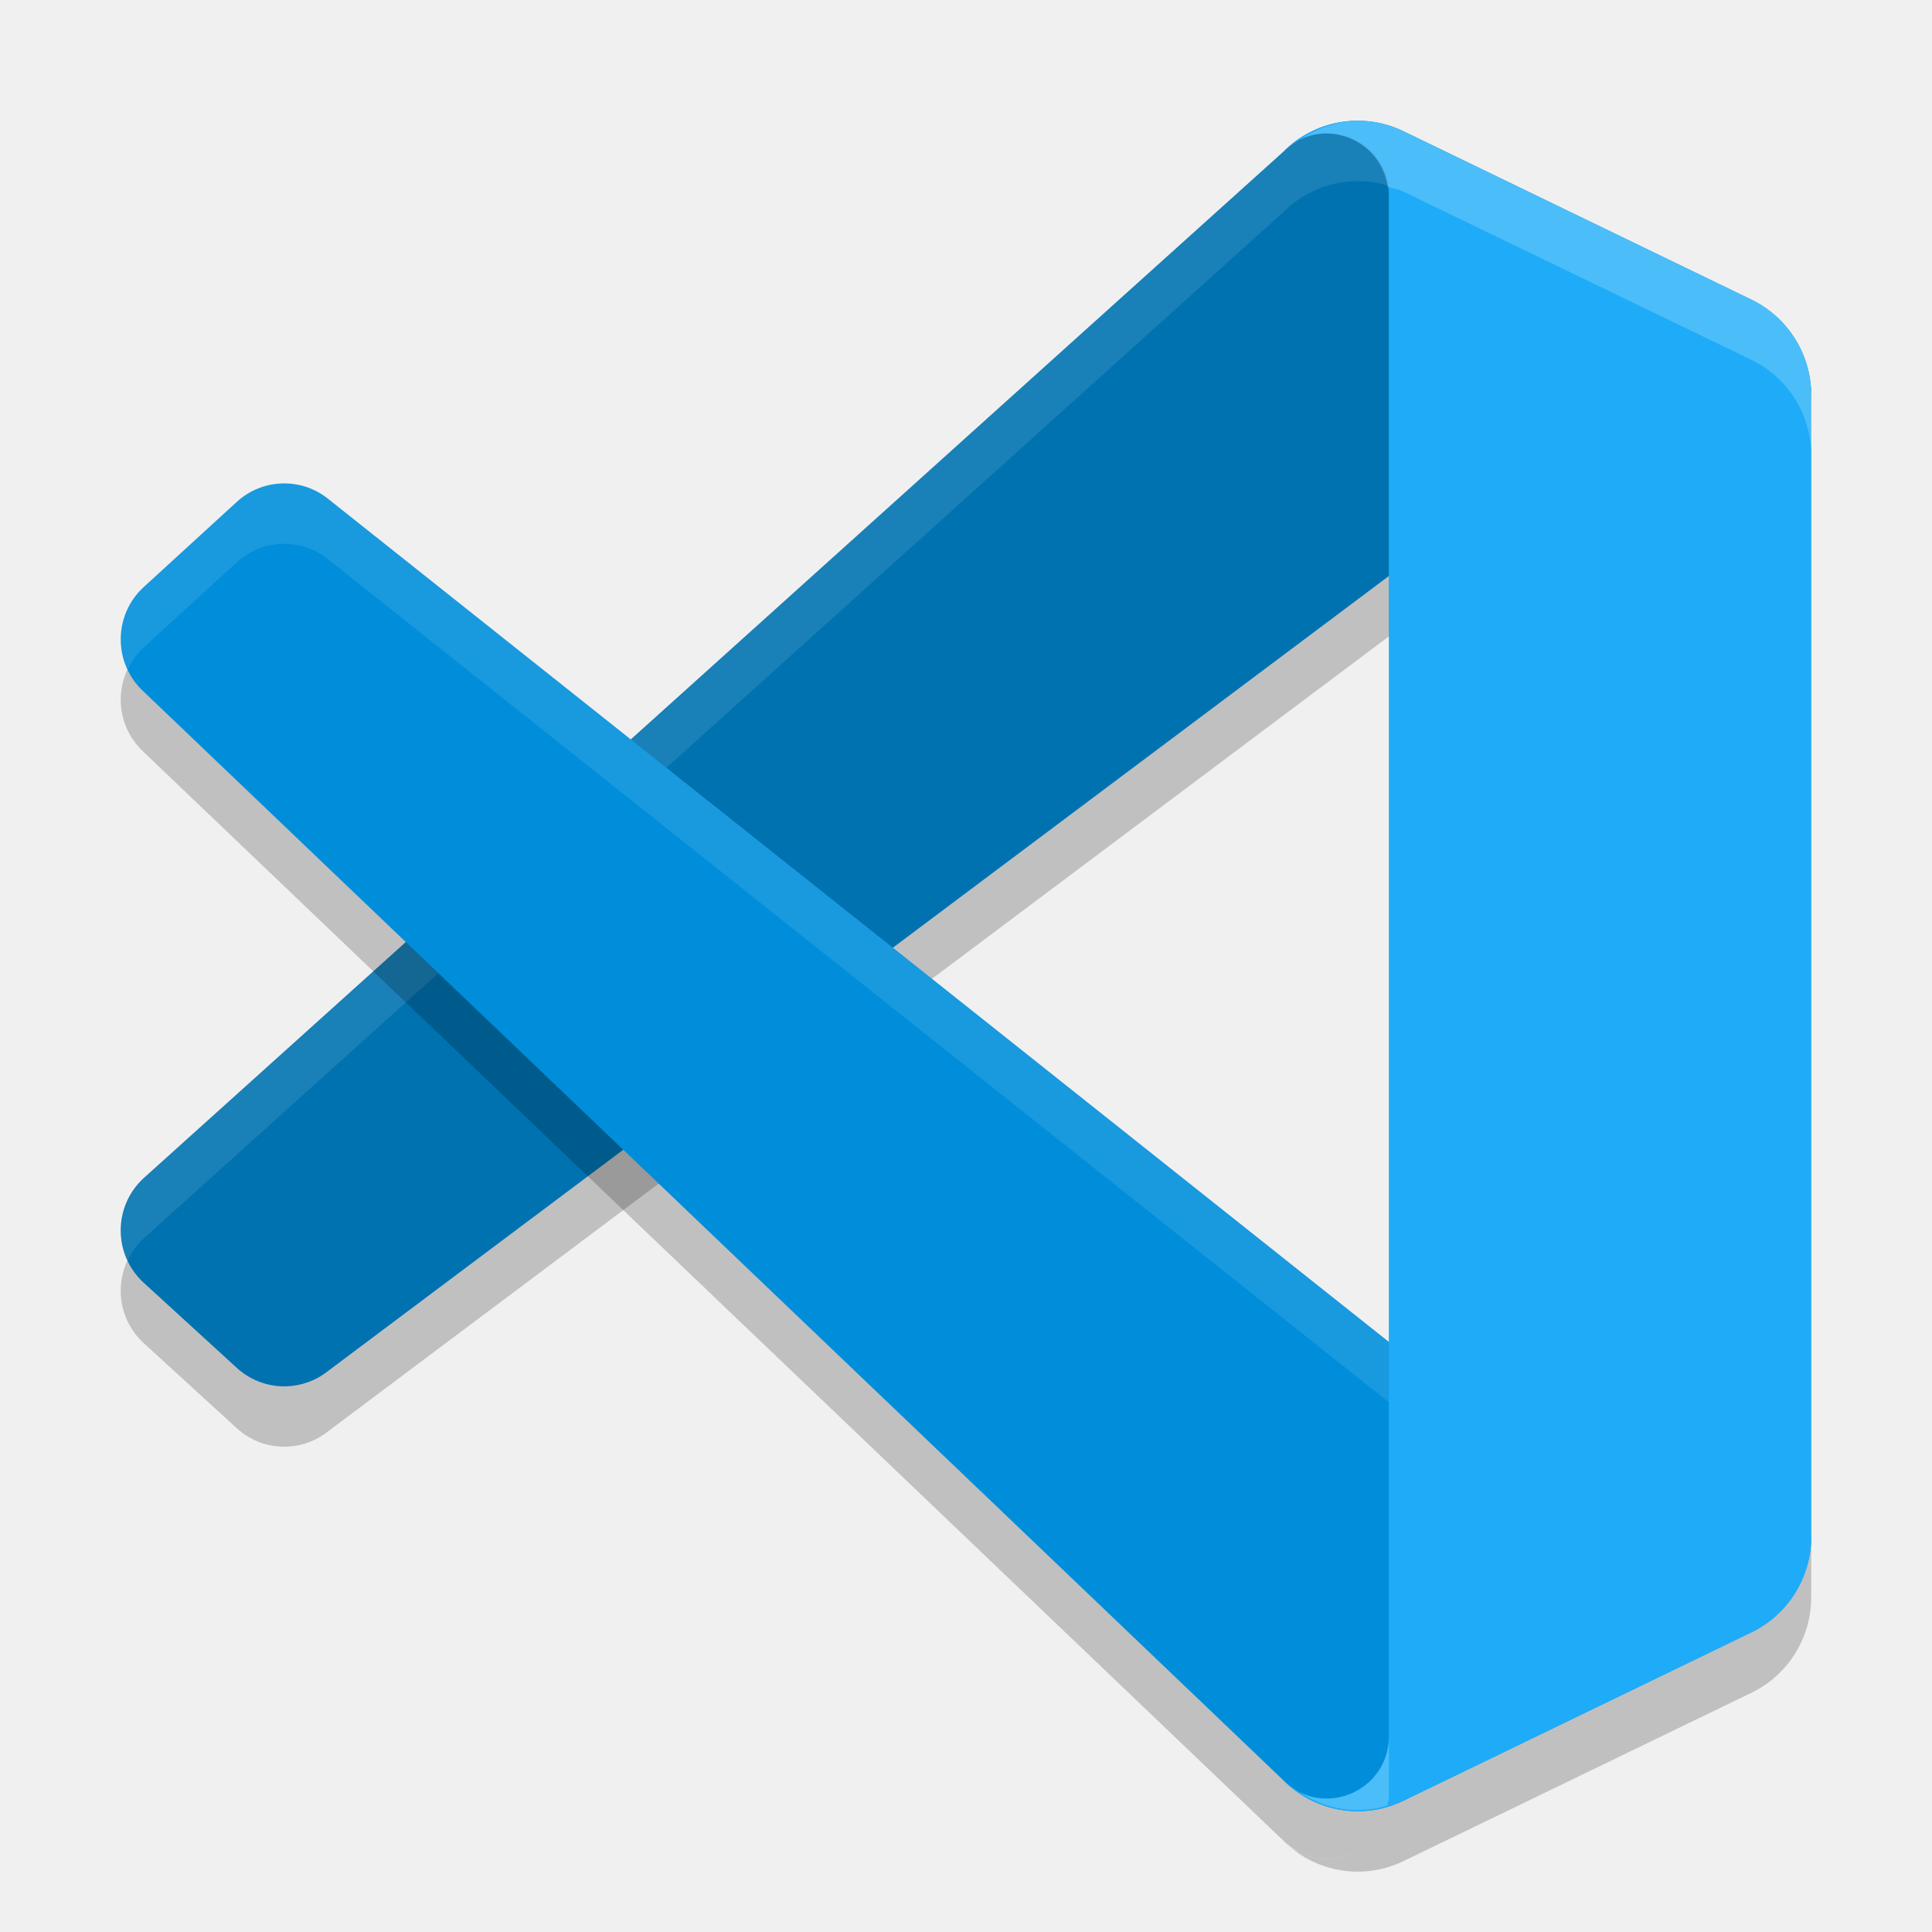
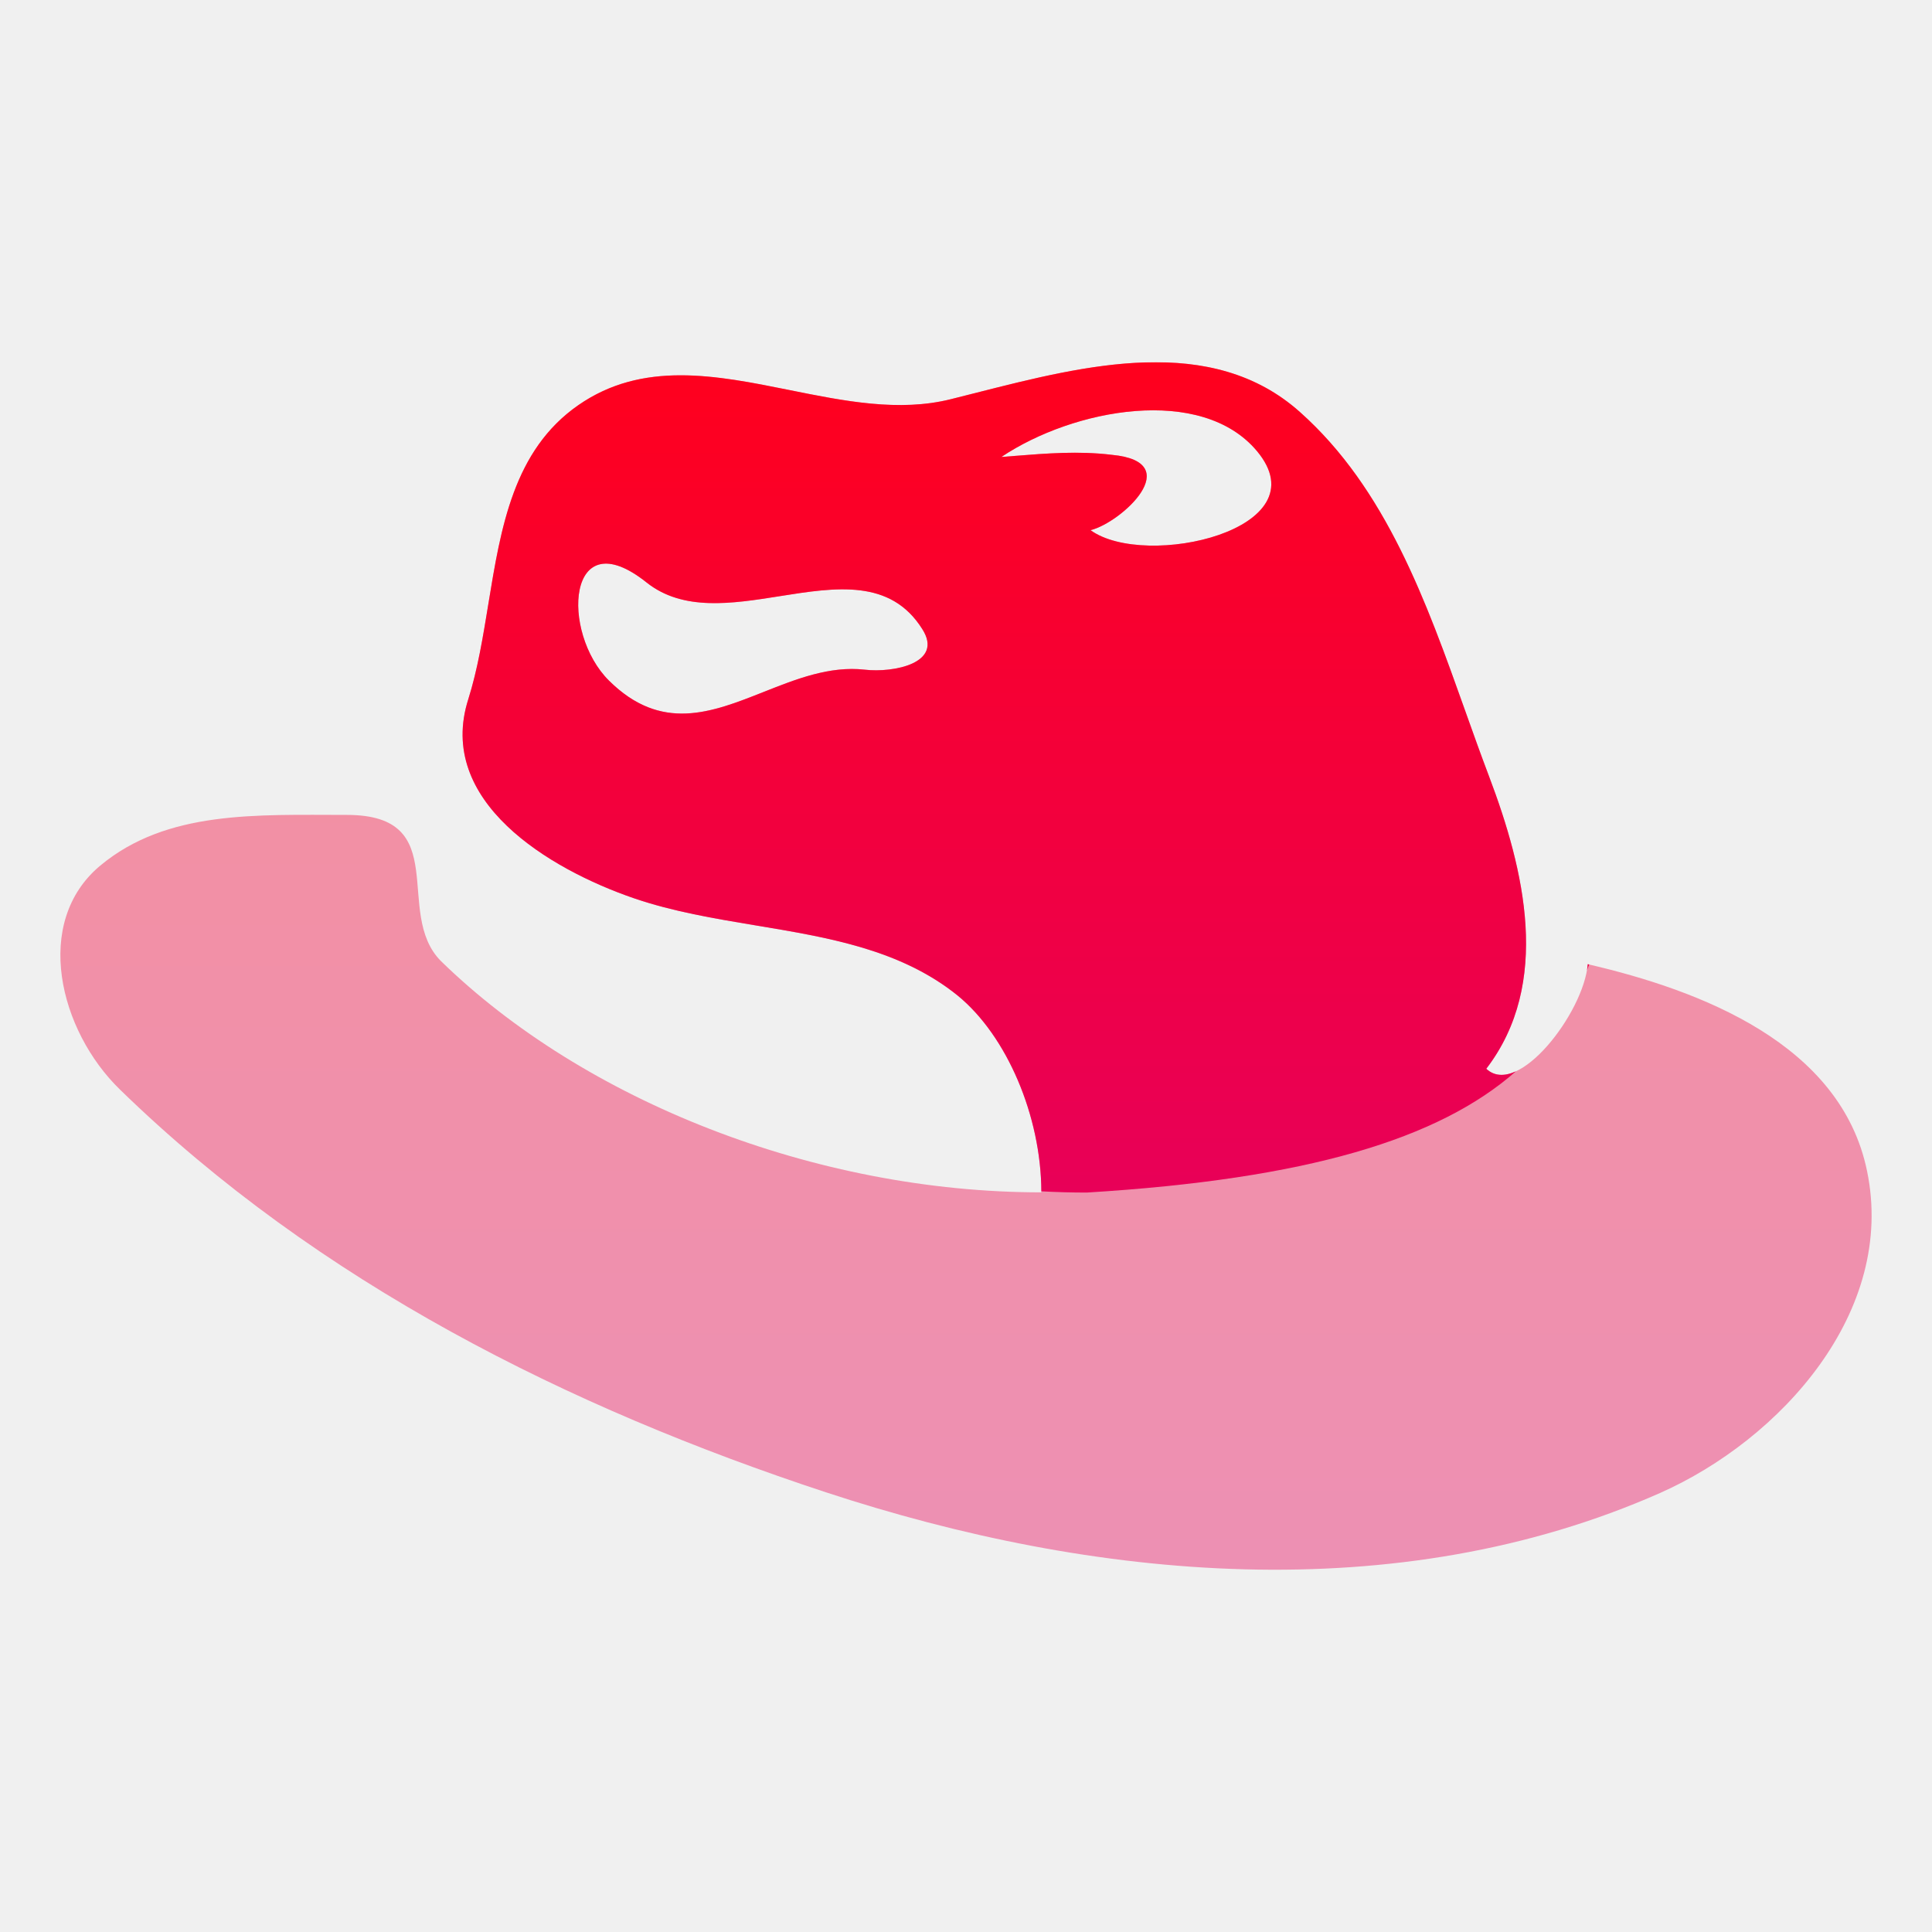
- <svg xmlns="http://www.w3.org/2000/svg" width="32" height="32" version="1">
-   <path style="opacity:0.2" d="m 23.244,30.827 c -0.668,0.323 -1.465,0.186 -1.989,-0.34 0.645,0.649 1.749,0.189 1.749,-0.729 V 4.242 c 0,-0.918 -1.104,-1.378 -1.749,-0.729 0.524,-0.527 1.321,-0.663 1.989,-0.34 l 5.765,2.788 C 29.615,6.255 30,6.871 30,7.547 V 26.453 c 0,0.676 -0.385,1.292 -0.991,1.585 z" />
-   <path style="opacity:0.2" d="m 29.01,5.966 -5.766,-2.792 c -0.667,-0.323 -1.465,-0.187 -1.989,0.34 L 2.38,20.513 c -0.508,0.466 -0.507,1.269 0.001,1.734 l 1.542,1.41 c 0.416,0.38 1.042,0.408 1.489,0.067 L 28.142,6.69 c 0.763,-0.582 1.858,-0.035 1.858,0.928 v -0.067 c 0,-0.676 -0.385,-1.292 -0.99,-1.585 z" />
-   <path style="fill:#0072b0" d="m 29.01,4.966 -5.766,-2.792 c -0.667,-0.323 -1.465,-0.187 -1.989,0.34 L 2.38,19.513 c -0.508,0.466 -0.507,1.269 0.001,1.734 l 1.542,1.41 c 0.416,0.38 1.042,0.408 1.489,0.067 L 28.142,5.69 c 0.763,-0.582 1.858,-0.035 1.858,0.928 v -0.067 c 0,-0.676 -0.385,-1.292 -0.99,-1.585 z" />
-   <path style="fill:#ffffff;opacity:0.1" d="M 22.725 2.016 C 22.194 1.942 21.649 2.119 21.256 2.514 L 2.381 19.512 C 1.99 19.87 1.904 20.429 2.115 20.879 C 2.178 20.745 2.264 20.618 2.381 20.512 L 21.256 3.514 C 21.78 2.987 22.577 2.851 23.244 3.174 L 28.279 5.613 C 29.03 5.184 30 5.712 30 6.619 L 30 6.551 C 30 5.875 29.615 5.26 29.01 4.967 L 23.244 2.174 C 23.077 2.093 22.901 2.04 22.725 2.016 z" />
-   <path style="opacity:0.2" d="M 4.656 9.008 C 4.392 9.02 4.132 9.122 3.924 9.312 L 2.381 10.723 C 1.872 11.187 1.873 11.991 2.381 12.457 L 21.256 30.486 C 21.335 30.566 21.431 30.62 21.521 30.682 C 21.522 30.682 21.523 30.681 21.523 30.682 C 22.166 31.009 23.004 30.558 23.004 29.758 L 23.004 23.227 L 5.412 9.246 C 5.188 9.075 4.921 8.996 4.656 9.008 z" />
-   <path style="fill:#008eda" d="m 29.01,27.034 -5.766,2.792 c -0.667,0.323 -1.465,0.187 -1.989,-0.34 L 2.38,11.456 C 1.873,10.991 1.873,10.187 2.382,9.722 L 3.923,8.312 c 0.416,-0.38 1.042,-0.408 1.489,-0.067 L 28.142,26.31 c 0.763,0.582 1.858,0.035 1.858,-0.928 v 0.067 c 0,0.676 -0.385,1.292 -0.99,1.585 z" />
-   <path style="fill:#ffffff;opacity:0.1" d="M 4.656 8.008 C 4.392 8.02 4.132 8.122 3.924 8.312 L 2.381 9.723 C 1.989 10.081 1.904 10.639 2.115 11.09 C 2.178 10.955 2.264 10.83 2.381 10.723 L 3.924 9.312 C 4.339 8.932 4.965 8.905 5.412 9.246 L 28.143 27.311 C 28.186 27.344 28.234 27.361 28.279 27.387 L 29.01 27.033 C 29.615 26.74 30 26.125 30 25.449 L 30 25.381 C 30 26.344 28.905 26.892 28.143 26.311 L 5.412 8.246 C 5.188 8.075 4.921 7.996 4.656 8.008 z" />
-   <path style="fill:#1eacf8" d="m 23.244,29.827 c -0.668,0.323 -1.465,0.186 -1.989,-0.34 0.645,0.649 1.749,0.189 1.749,-0.729 V 3.242 c 0,-0.918 -1.104,-1.378 -1.749,-0.729 0.524,-0.527 1.321,-0.663 1.989,-0.34 l 5.765,2.788 C 29.615,5.255 30,5.871 30,6.547 V 25.453 c 0,0.676 -0.385,1.292 -0.991,1.585 z" />
-   <path style="fill:#ffffff;opacity:0.2" d="M 22.725 2.016 C 22.302 1.957 21.881 2.076 21.523 2.318 C 22.123 2.013 22.881 2.392 22.98 3.094 C 23.069 3.12 23.159 3.133 23.244 3.174 L 29.01 5.961 C 29.616 6.254 30 6.871 30 7.547 L 30 6.547 C 30 5.871 29.616 5.254 29.01 4.961 L 23.244 2.174 C 23.077 2.093 22.901 2.04 22.725 2.016 z M 21.523 2.318 C 21.429 2.367 21.339 2.43 21.256 2.514 C 21.336 2.433 21.432 2.38 21.523 2.318 z M 23.004 28.758 C 23.004 29.558 22.166 30.009 21.523 29.682 C 21.954 29.974 22.48 30.056 22.98 29.906 C 22.988 29.856 23.004 29.811 23.004 29.758 L 23.004 28.758 z M 21.523 29.682 C 21.432 29.62 21.336 29.567 21.256 29.486 C 21.339 29.57 21.429 29.633 21.523 29.682 z" />
+ <svg xmlns="http://www.w3.org/2000/svg" width="64" height="64" viewBox="0 0 64 64" fill="none">
+   <path opacity="0.4" d="M52.597 31.94C52.463 33.546 50.282 36.388 49.235 35.404C51.408 32.569 50.495 28.806 49.33 25.727C47.723 21.491 46.495 16.704 43.062 13.649C39.897 10.823 35.275 12.287 31.496 13.224C27.465 14.232 22.867 10.846 19.158 13.421C16.087 15.555 16.552 19.862 15.513 23.161C14.434 26.546 18.198 28.79 20.985 29.751C24.528 30.971 28.748 30.578 31.724 32.979C33.362 34.317 34.496 36.994 34.496 39.498C27 39.498 19.347 36.459 14.607 31.837C13.017 30.239 15.032 26.995 11.489 26.995C8.497 26.995 5.529 26.838 3.324 28.672C1.073 30.546 1.962 34.144 3.978 36.097C10.544 42.49 18.843 46.632 27.362 49.435C36.212 52.348 46.259 53.316 54.99 49.458C58.982 47.687 62.817 43.459 61.848 38.79C60.982 34.577 56.337 32.806 52.597 31.94ZM33.173 15.137C35.559 13.539 39.795 12.744 41.637 14.941C43.81 17.539 37.944 18.877 36.126 17.563C37.149 17.311 39.33 15.303 36.834 15.067C35.551 14.909 34.252 15.059 33.173 15.137ZM28.646 22.184C25.63 21.846 22.992 25.342 20.174 22.547C18.56 20.948 18.78 17.192 21.418 19.295C24.04 21.381 28.599 17.736 30.551 20.838C31.276 21.972 29.591 22.294 28.646 22.184Z" fill="url(#paint0_linear_114_279)" />
+   <path fill-rule="evenodd" clip-rule="evenodd" d="M52.644 31.951C52.628 31.947 52.613 31.943 52.597 31.94C52.592 32.003 52.583 32.069 52.572 32.136C52.596 32.074 52.62 32.013 52.644 31.951ZM50.216 35.489C49.85 35.657 49.505 35.658 49.235 35.404C51.408 32.569 50.495 28.806 49.33 25.727C49.058 25.011 48.797 24.279 48.535 23.542C47.245 19.922 45.914 16.188 43.062 13.649C40.131 11.032 35.952 12.094 32.348 13.009C32.06 13.083 31.776 13.155 31.496 13.224C29.781 13.653 27.964 13.287 26.156 12.922C23.714 12.43 21.289 11.942 19.158 13.421C17.009 14.914 16.592 17.472 16.178 20.004C16.001 21.089 15.825 22.17 15.513 23.161C14.434 26.546 18.198 28.79 20.985 29.751C22.279 30.196 23.663 30.427 25.043 30.657C27.444 31.056 29.835 31.454 31.724 32.979C33.354 34.311 34.485 36.97 34.496 39.464C34.996 39.491 35.498 39.505 36 39.505C43.298 39.06 47.662 37.736 50.216 35.489ZM41.637 14.941C39.795 12.744 35.559 13.539 33.173 15.137C33.333 15.126 33.498 15.113 33.666 15.099C34.636 15.021 35.741 14.932 36.834 15.067C39.33 15.303 37.149 17.311 36.126 17.563C37.944 18.877 43.81 17.539 41.637 14.941ZM25.298 22.921C26.379 22.492 27.485 22.054 28.646 22.184C29.591 22.294 31.276 21.972 30.551 20.838C29.499 19.167 27.691 19.454 25.837 19.748C24.249 20 22.627 20.257 21.418 19.295C18.78 17.192 18.56 20.948 20.174 22.547C21.907 24.265 23.572 23.605 25.298 22.921Z" fill="url(#paint1_linear_114_279)" />
+   <defs>
+     <linearGradient id="paint0_linear_114_279" x1="32" y1="51.999" x2="32" y2="12" gradientUnits="userSpaceOnUse">
+       <stop stop-color="#E80058" />
+       <stop offset="1" stop-color="#FF001D" />
+       <stop offset="1" stop-color="#FF867E" />
+     </linearGradient>
+     <linearGradient id="paint1_linear_114_279" x1="33.984" y1="39.505" x2="33.984" y2="12" gradientUnits="userSpaceOnUse">
+       <stop stop-color="#E80058" />
+       <stop offset="1" stop-color="#FF001D" />
+       <stop offset="1" stop-color="#FF867E" />
+     </linearGradient>
+   </defs>
</svg>
